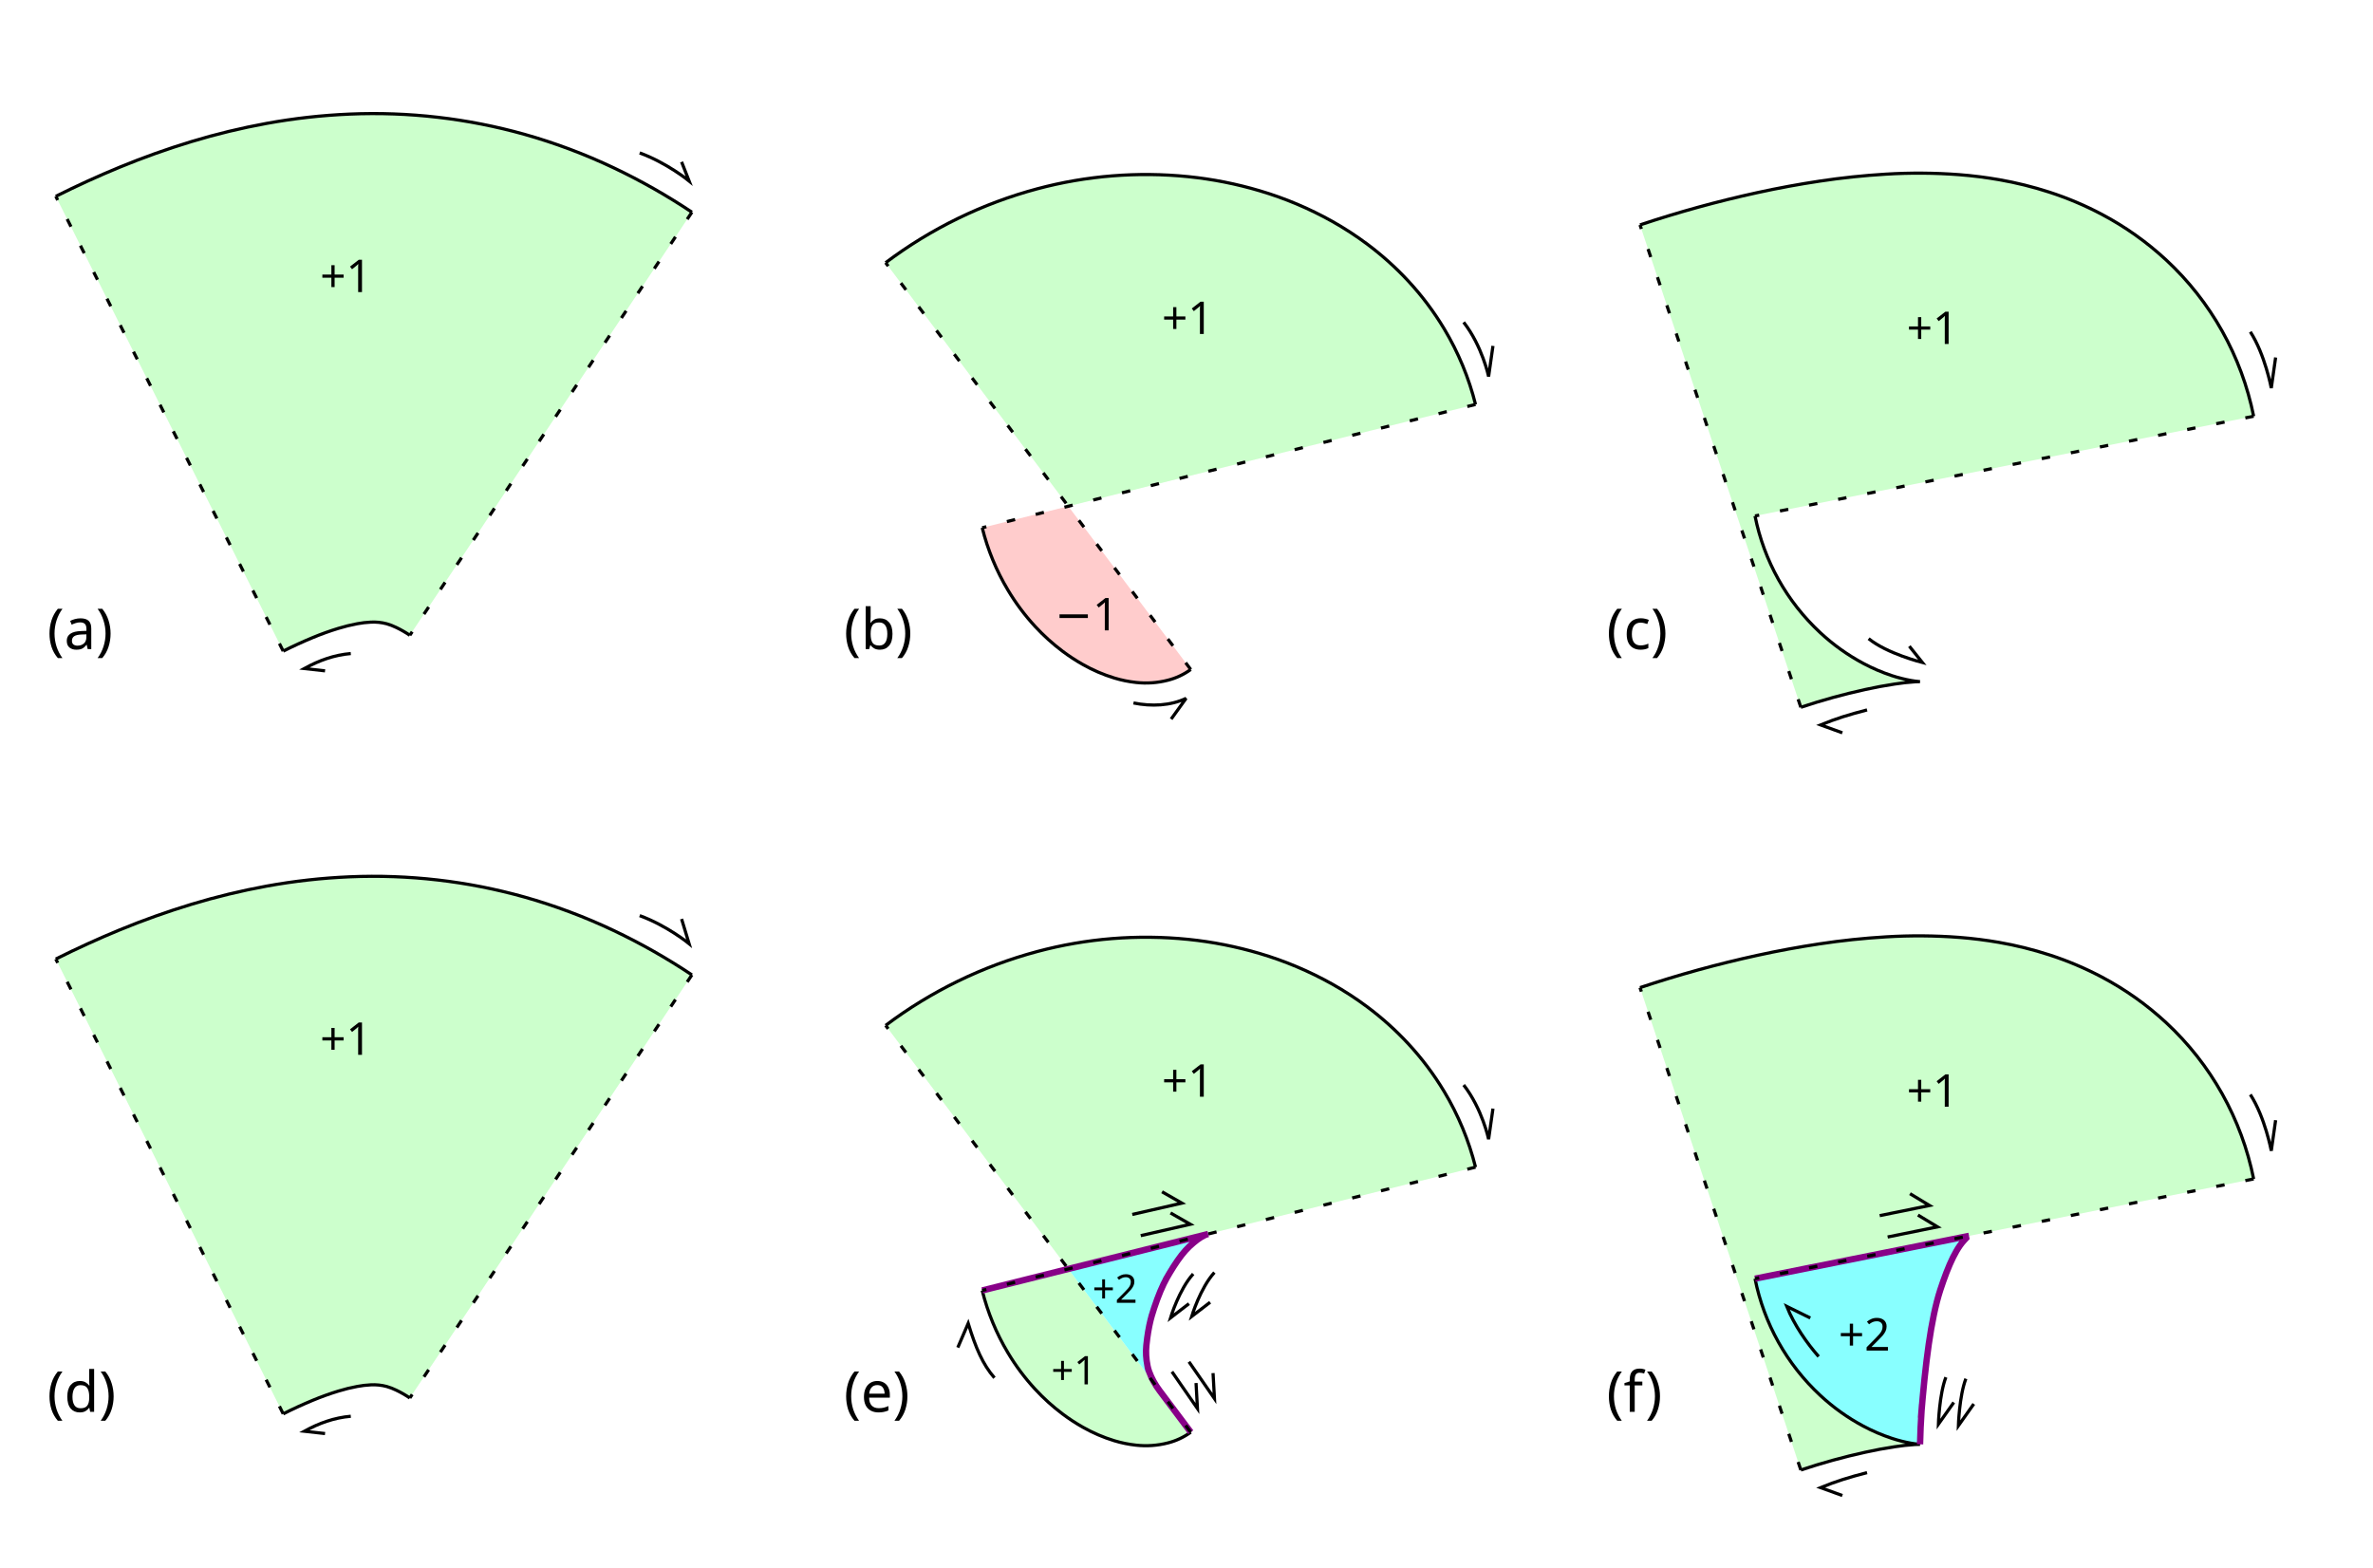
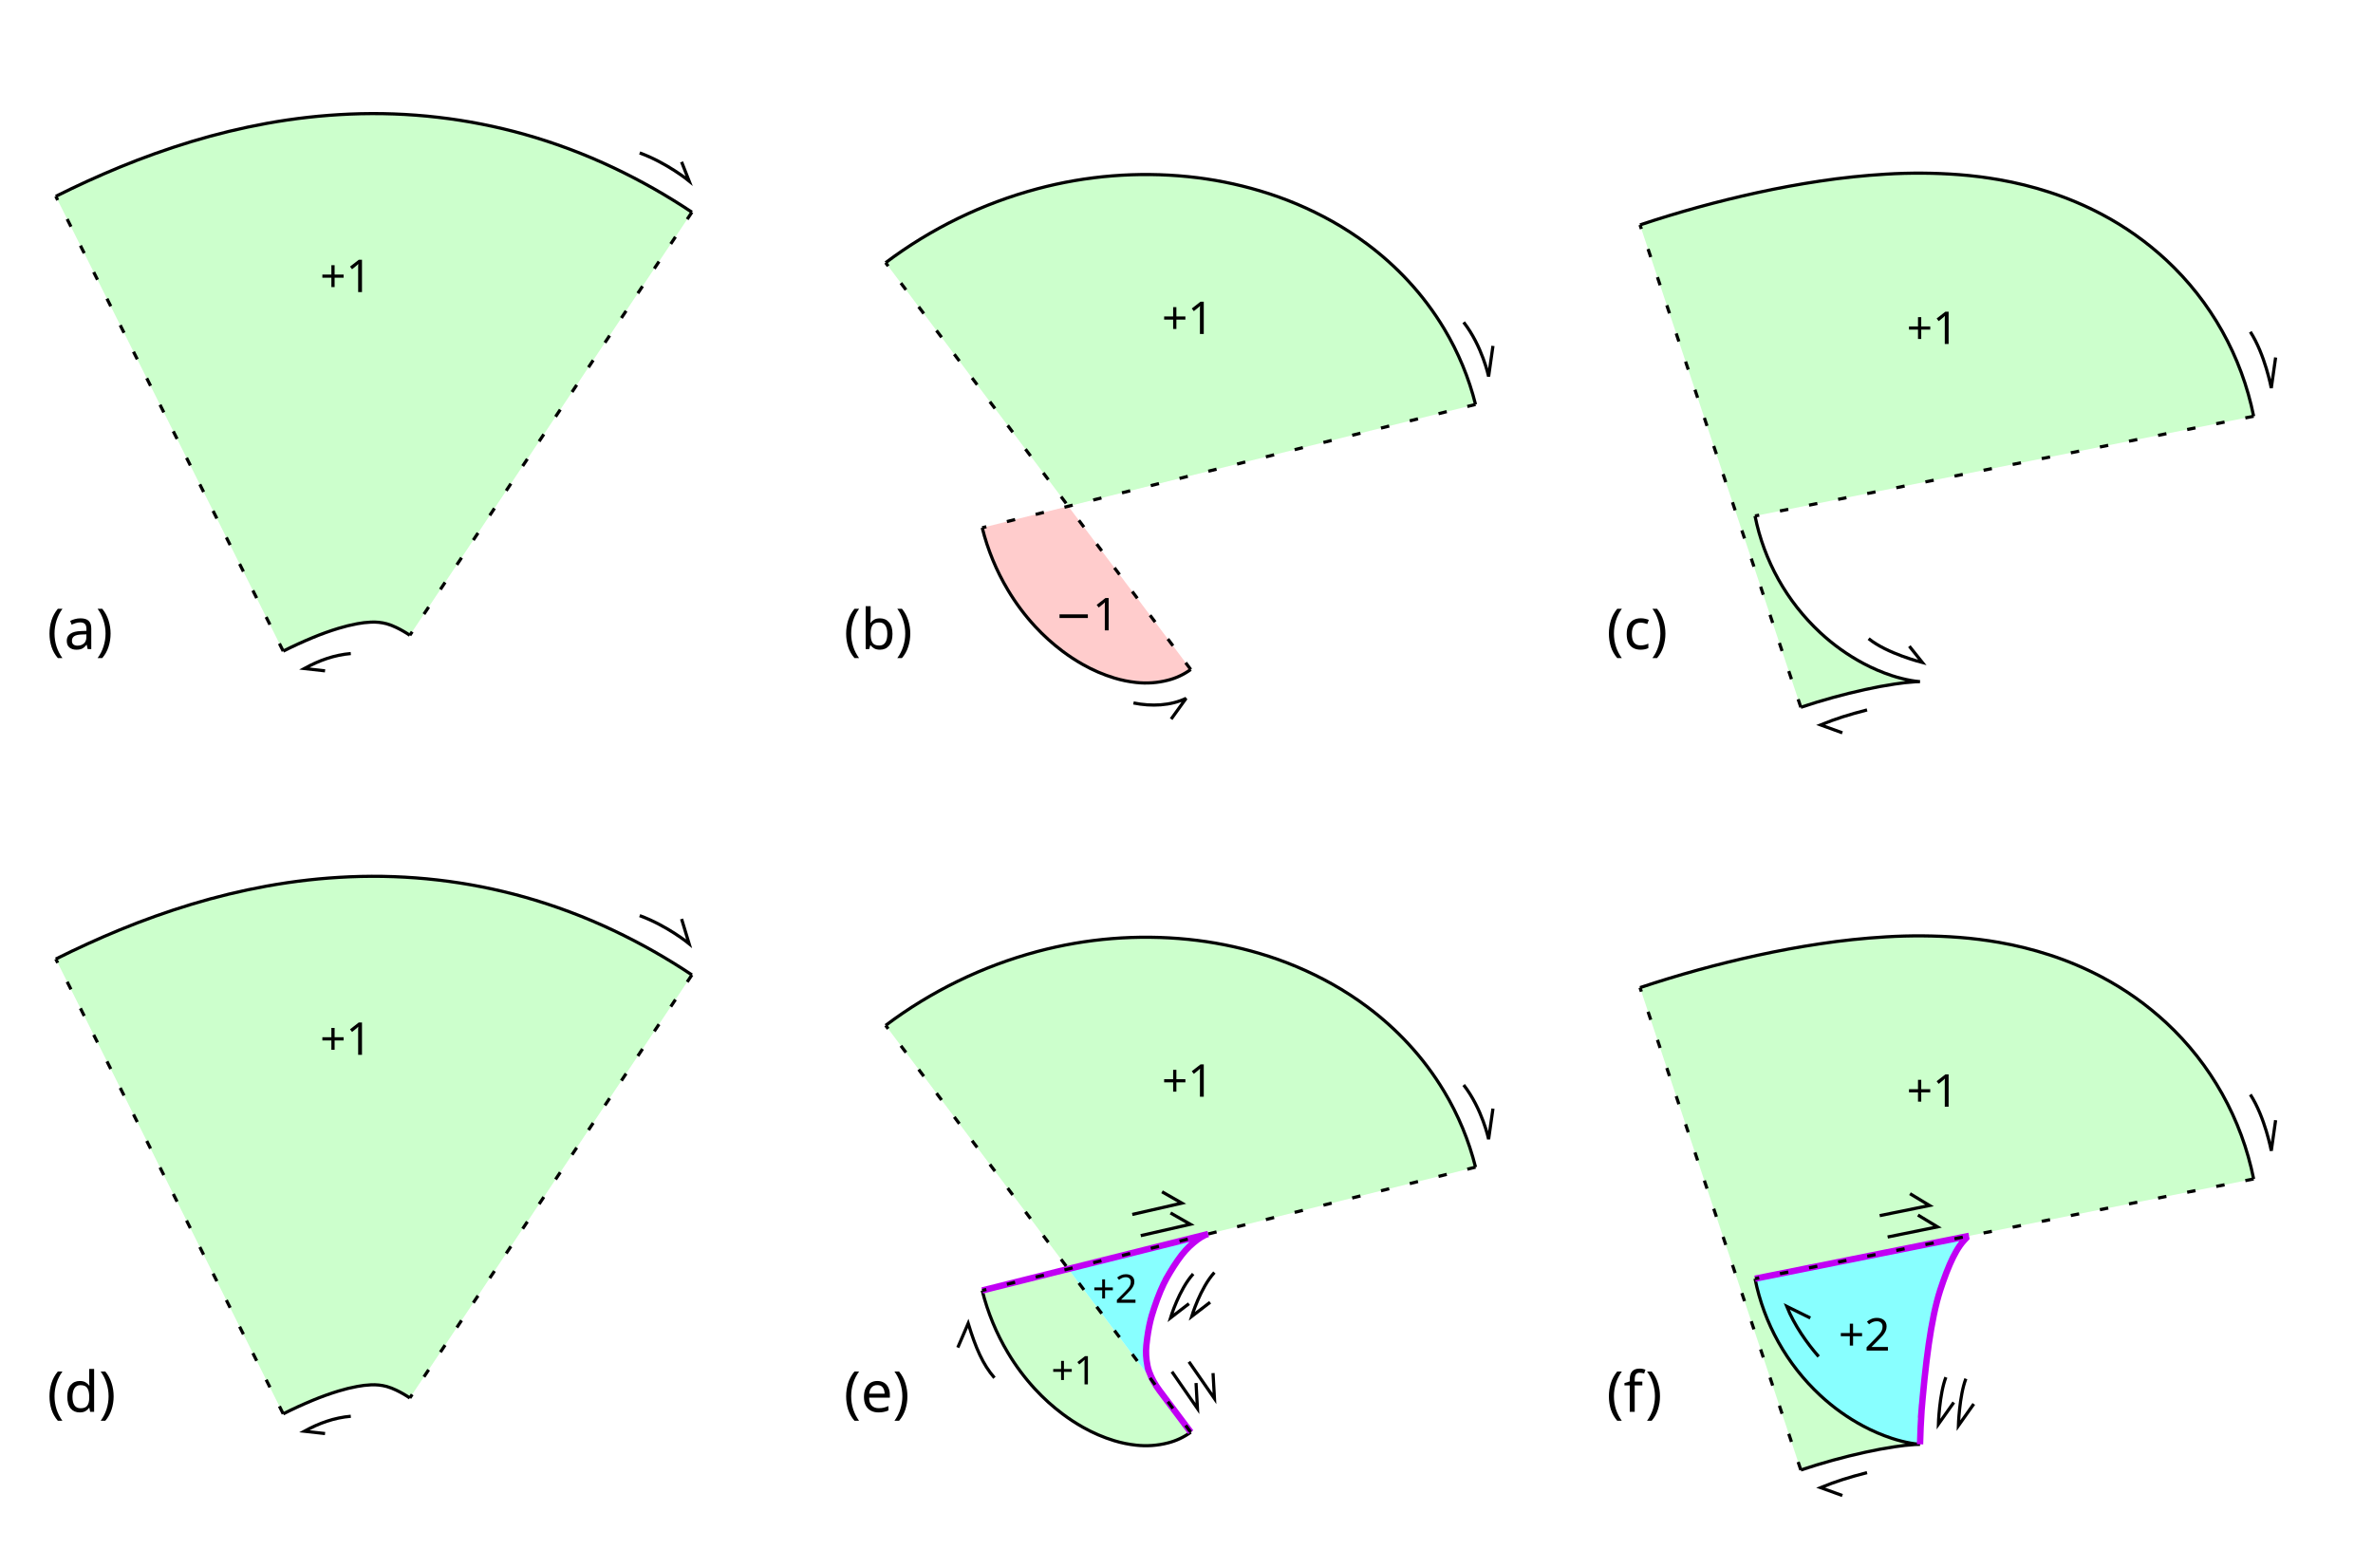
<svg xmlns="http://www.w3.org/2000/svg" width="560" height="370" viewBox="0 0 560 370" version="1.1" id="svg64">
  <defs id="defs68" />
  <style id="style2">
  path.dash {
    stroke-dasharray: 2 5;
  }
  </style>
  <g id="g28">
    <path d="m 13.167,46.334 a 224.109,224.109 0 0 1 15.102,-6.888 186.382,186.382 0 0 1 16.88,-6.023 160.281,160.281 0 0 1 17.786,-4.305 143.316,143.316 0 0 1 19.567,-2.191 132.01,132.01 0 0 1 41.243,4.767 134.36,134.36 0 0 1 21.08,7.912 145.417,145.417 0 0 1 18.457,10.471 l -66.564,99.846 a 25.417,25.417 0 0 0 -3.217,-1.846 14.36,14.36 0 0 0 -2.246,-0.865 12.011,12.011 0 0 0 -3.757,-0.389 23.316,23.316 0 0 0 -3.181,0.375 40.281,40.281 0 0 0 -4.466,1.098 66.382,66.382 0 0 0 -6.008,2.159 104.11,104.11 0 0 0 -7.01,3.211 z" fill="#ccffcc" id="path4" />
    <path d="m 13.167,46.334 a 224.109,224.109 0 0 1 15.102,-6.888 186.382,186.382 0 0 1 16.88,-6.023 160.281,160.281 0 0 1 17.786,-4.305 143.316,143.316 0 0 1 19.567,-2.191 132.01,132.01 0 0 1 41.243,4.767 134.36,134.36 0 0 1 21.08,7.912 145.417,145.417 0 0 1 18.457,10.471 m -66.564,99.846 a 25.417,25.417 0 0 0 -3.217,-1.846 14.36,14.36 0 0 0 -2.246,-0.865 12.011,12.011 0 0 0 -3.757,-0.389 23.316,23.316 0 0 0 -3.181,0.375 40.281,40.281 0 0 0 -4.466,1.098 66.382,66.382 0 0 0 -6.008,2.159 104.11,104.11 0 0 0 -7.01,3.211" fill="none" stroke="#000000" stroke-width="0.75" id="path6" />
    <path class="dash" d="M 66.833,153.666 13.167,46.334 m 150.115,3.743 -66.564,99.846" fill="none" stroke="#000000" stroke-width="0.75" id="path8" />
    <g transform="translate(30)" id="g18">
      <path d="m 179,62 a 104.343,104.343 0 0 1 35.784,-17.442 99.172,99.172 0 0 1 35.61,-2.868 92.078,92.078 0 0 1 16.946,3.353 83.377,83.377 0 0 1 17.013,7.178 76.325,76.325 0 0 1 8.343,5.427 71.787,71.787 0 0 1 9.634,8.666 68.193,68.193 0 0 1 8.487,11.299 65.773,65.773 0 0 1 7.392,17.835 l -96.104,24.026 z" fill="#ccffcc" id="path10" />
      <path d="M 222.105,119.474 251,158 a 15.659,15.659 0 0 1 -5.409,2.536 20.829,20.829 0 0 1 -7.485,0.524 27.922,27.922 0 0 1 -5.133,-1.044 36.624,36.624 0 0 1 -7.451,-3.206 43.675,43.675 0 0 1 -4.767,-3.117 48.213,48.213 0 0 1 -6.46,-5.831 51.807,51.807 0 0 1 -6.43,-8.597 54.227,54.227 0 0 1 -6.074,-14.713 z" fill="#ffcccc" id="path12" />
      <path d="m 179,62 a 104.343,104.343 0 0 1 35.784,-17.442 99.172,99.172 0 0 1 35.61,-2.868 92.078,92.078 0 0 1 16.946,3.353 83.377,83.377 0 0 1 17.013,7.178 76.325,76.325 0 0 1 8.343,5.427 71.787,71.787 0 0 1 9.634,8.666 68.193,68.193 0 0 1 8.487,11.299 65.773,65.773 0 0 1 7.392,17.835 M 251,158 a 15.659,15.659 0 0 1 -5.409,2.536 20.829,20.829 0 0 1 -7.485,0.524 27.922,27.922 0 0 1 -5.133,-1.044 36.624,36.624 0 0 1 -7.451,-3.206 43.675,43.675 0 0 1 -4.767,-3.117 48.213,48.213 0 0 1 -6.46,-5.831 51.807,51.807 0 0 1 -6.43,-8.597 54.227,54.227 0 0 1 -6.074,-14.713" fill="none" stroke="#000000" stroke-width="0.75" id="path14" />
      <path class="dash" d="M 318.209,95.448 201.791,124.552 M 251,158 179,62" fill="none" stroke="#000000" stroke-width="0.75" id="path16" />
    </g>
    <g transform="translate(60)" id="g26">
      <path d="m 327.026,53.079 a 267.609,267.609 0 0 1 27.635,-7.609 225.306,225.306 0 0 1 14.77,-2.725 173.944,173.944 0 0 1 15.613,-1.645 126.346,126.346 0 0 1 17.332,0.125 100.336,100.336 0 0 1 9.38,1.181 86.906,86.906 0 0 1 11.908,2.956 77.587,77.587 0 0 1 12.38,5.24 71.769,71.769 0 0 1 15.131,10.737 68.721,68.721 0 0 1 20.66,36.894 l -117.67,23.534 a 51.279,51.279 0 0 0 15.395,27.543 48.231,48.231 0 0 0 10.147,7.245 42.413,42.413 0 0 0 6.754,2.895 33.094,33.094 0 0 0 4.53,1.146 19.664,19.664 0 0 0 1.836,0.249 5.131,5.131 0 0 0 0.281,0.017 14,14 0 0 0 -1.152,0.038 53.944,53.944 0 0 0 -4.84,0.535 105.306,105.306 0 0 0 -6.902,1.283 147.609,147.609 0 0 0 -15.24,4.203" fill="#ccffcc" id="path20" />
      <path d="m 327.026,53.079 a 267.609,267.609 0 0 1 27.635,-7.609 225.306,225.306 0 0 1 14.77,-2.725 173.944,173.944 0 0 1 15.613,-1.645 126.346,126.346 0 0 1 17.332,0.125 100.336,100.336 0 0 1 9.38,1.181 86.906,86.906 0 0 1 11.908,2.956 77.587,77.587 0 0 1 12.38,5.24 71.769,71.769 0 0 1 15.131,10.737 68.721,68.721 0 0 1 20.66,36.894 m -117.67,23.534 a 51.279,51.279 0 0 0 15.395,27.543 48.231,48.231 0 0 0 10.147,7.245 42.413,42.413 0 0 0 6.754,2.895 33.094,33.094 0 0 0 4.53,1.146 19.664,19.664 0 0 0 1.836,0.249 5.131,5.131 0 0 0 0.281,0.017 14,14 0 0 0 -1.152,0.038 53.944,53.944 0 0 0 -4.84,0.535 105.306,105.306 0 0 0 -6.902,1.283 147.609,147.609 0 0 0 -15.24,4.203" stroke="#000000" stroke-width="0.75" fill="none" id="path22" />
      <path class="dash" d="m 471.835,98.233 -117.67,23.534 m 10.809,45.154 -37.948,-113.842" fill="none" stroke="#000000" stroke-width="0.75" id="path24" />
    </g>
  </g>
  <text xml:space="preserve" style="font-style:normal;font-weight:normal;font-size:10.667px;line-height:1.25;font-family:sans-serif;fill:#000000;fill-opacity:1;stroke:none" x="248.912" y="148.766" id="text6829-1-7">
    <tspan id="tspan6827-9-5" x="248.912" y="148.766" style="font-size:10.667px">−1</tspan>
  </text>
  <g transform="translate(0,180)" id="g62">
    <path d="m 13.167,46.334 a 224.109,224.109 0 0 1 15.102,-6.888 186.382,186.382 0 0 1 16.88,-6.023 160.281,160.281 0 0 1 17.786,-4.305 143.316,143.316 0 0 1 19.567,-2.191 132.01,132.01 0 0 1 41.243,4.767 134.36,134.36 0 0 1 21.08,7.912 145.417,145.417 0 0 1 18.457,10.471 l -66.564,99.846 a 25.417,25.417 0 0 0 -3.217,-1.846 14.36,14.36 0 0 0 -2.246,-0.865 12.011,12.011 0 0 0 -3.757,-0.389 23.316,23.316 0 0 0 -3.181,0.375 40.281,40.281 0 0 0 -4.466,1.098 66.382,66.382 0 0 0 -6.008,2.159 104.11,104.11 0 0 0 -7.01,3.211 z" fill="#ccffcc" id="path30" />
    <path d="m 13.167,46.334 a 224.109,224.109 0 0 1 15.102,-6.888 186.382,186.382 0 0 1 16.88,-6.023 160.281,160.281 0 0 1 17.786,-4.305 143.316,143.316 0 0 1 19.567,-2.191 132.01,132.01 0 0 1 41.243,4.767 134.36,134.36 0 0 1 21.08,7.912 145.417,145.417 0 0 1 18.457,10.471 m -66.564,99.846 a 25.417,25.417 0 0 0 -3.217,-1.846 14.36,14.36 0 0 0 -2.246,-0.865 12.011,12.011 0 0 0 -3.757,-0.389 23.316,23.316 0 0 0 -3.181,0.375 40.281,40.281 0 0 0 -4.466,1.098 66.382,66.382 0 0 0 -6.008,2.159 104.11,104.11 0 0 0 -7.01,3.211" fill="none" stroke="#000000" stroke-width="0.75" id="path32" />
    <path class="dash" d="M 66.833,153.666 13.167,46.334 m 150.115,3.743 -66.564,99.846" fill="none" stroke="#000000" stroke-width="0.75" id="path34" />
    <g transform="translate(30)" id="g48">
      <path d="m 179,62 a 104.343,104.343 0 0 1 35.784,-17.442 99.172,99.172 0 0 1 35.61,-2.868 92.078,92.078 0 0 1 16.946,3.353 83.377,83.377 0 0 1 17.013,7.178 76.325,76.325 0 0 1 8.343,5.427 71.787,71.787 0 0 1 9.634,8.666 68.193,68.193 0 0 1 8.487,11.299 65.773,65.773 0 0 1 7.392,17.835 l -96.104,24.026 z" fill="#ccffcc" id="path36" />
      <path d="M 222.105,119.474 251,158 a 15.659,15.659 0 0 1 -5.409,2.536 20.829,20.829 0 0 1 -7.485,0.524 27.922,27.922 0 0 1 -5.133,-1.044 36.624,36.624 0 0 1 -7.451,-3.206 43.675,43.675 0 0 1 -4.767,-3.117 48.213,48.213 0 0 1 -6.46,-5.831 51.807,51.807 0 0 1 -6.43,-8.597 54.227,54.227 0 0 1 -6.074,-14.713 z" fill="#ccffcc" id="path38" />
      <path d="M 222.105,119.474 255.119,111.22 a 4.869,4.869 0 0 0 -0.816,0.291 7.754,7.754 0 0 0 -0.848,0.453 12.069,12.069 0 0 0 -0.879,0.596 18.399,18.399 0 0 0 -0.913,0.725 27.525,27.525 0 0 0 -0.954,0.846 l 0.012,-0.011 a 14.758,14.758 0 0 0 -0.944,0.964 21.16,21.16 0 0 0 -0.936,1.121 29.92,29.92 0 0 0 -0.935,1.271 41.767,41.767 0 0 0 -0.944,1.414 57.614,57.614 0 0 0 -0.957,1.554 78.595,78.595 0 0 0 -0.979,1.693 l 0.419,-0.746 a 28.385,28.385 0 0 0 -0.831,1.599 36.933,36.933 0 0 0 -0.782,1.744 47.697,47.697 0 0 0 -0.741,1.883 61.164,61.164 0 0 0 -0.706,2.019 77.911,77.911 0 0 0 -0.676,2.152 l 0.187,-0.625 a 29.865,29.865 0 0 0 -0.362,1.323 34.294,34.294 0 0 0 -0.313,1.379 39.297,39.297 0 0 0 -0.267,1.432 44.939,44.939 0 0 0 -0.223,1.485 51.29,51.29 0 0 0 -0.181,1.536 l -0.027,0.261 a 13.872,13.872 0 0 0 -0.069,1.152 15.226,15.226 0 0 0 0.023,1.177 16.697,16.697 0 0 0 0.113,1.197 18.292,18.292 0 0 0 0.201,1.21 20.022,20.022 0 0 0 0.284,1.219 l -0.273,-1.026 a 14.189,14.189 0 0 0 0.372,1.185 15.5,15.5 0 0 0 0.48,1.172 16.917,16.917 0 0 0 0.582,1.153 18.449,18.449 0 0 0 0.679,1.128 20.103,20.103 0 0 0 0.769,1.1 z" fill="#88ffff" id="path40" />
      <path d="m 179,62 a 104.343,104.343 0 0 1 35.784,-17.442 99.172,99.172 0 0 1 35.61,-2.868 92.078,92.078 0 0 1 16.946,3.353 83.377,83.377 0 0 1 17.013,7.178 76.325,76.325 0 0 1 8.343,5.427 71.787,71.787 0 0 1 9.634,8.666 68.193,68.193 0 0 1 8.487,11.299 65.773,65.773 0 0 1 7.392,17.835 M 251,158 a 15.659,15.659 0 0 1 -5.409,2.536 20.829,20.829 0 0 1 -7.485,0.524 27.922,27.922 0 0 1 -5.133,-1.044 36.624,36.624 0 0 1 -7.451,-3.206 43.675,43.675 0 0 1 -4.767,-3.117 48.213,48.213 0 0 1 -6.46,-5.831 51.807,51.807 0 0 1 -6.43,-8.597 54.227,54.227 0 0 1 -6.074,-14.713" fill="none" stroke="#000000" stroke-width="0.75" id="path42" />
-       <path d="m 201.791,124.552 53.328,-13.332 a 4.869,4.869 0 0 0 -0.816,0.291 7.754,7.754 0 0 0 -0.848,0.453 12.069,12.069 0 0 0 -0.879,0.596 18.399,18.399 0 0 0 -0.913,0.725 27.525,27.525 0 0 0 -0.954,0.846 l 0.012,-0.011 a 14.758,14.758 0 0 0 -0.944,0.964 21.16,21.16 0 0 0 -0.936,1.121 29.92,29.92 0 0 0 -0.935,1.271 41.767,41.767 0 0 0 -0.944,1.414 57.614,57.614 0 0 0 -0.957,1.554 78.595,78.595 0 0 0 -0.979,1.693 l 0.419,-0.746 a 28.385,28.385 0 0 0 -0.831,1.599 36.933,36.933 0 0 0 -0.782,1.744 47.697,47.697 0 0 0 -0.741,1.883 61.164,61.164 0 0 0 -0.706,2.019 77.911,77.911 0 0 0 -0.676,2.152 l 0.187,-0.625 a 29.865,29.865 0 0 0 -0.362,1.323 34.294,34.294 0 0 0 -0.313,1.379 39.297,39.297 0 0 0 -0.267,1.432 44.939,44.939 0 0 0 -0.223,1.485 51.29,51.29 0 0 0 -0.181,1.536 l -0.027,0.261 a 13.872,13.872 0 0 0 -0.069,1.152 15.226,15.226 0 0 0 0.023,1.177 16.697,16.697 0 0 0 0.113,1.197 18.292,18.292 0 0 0 0.201,1.21 20.022,20.022 0 0 0 0.284,1.219 l -0.273,-1.026 a 14.189,14.189 0 0 0 0.372,1.185 15.5,15.5 0 0 0 0.48,1.172 16.917,16.917 0 0 0 0.582,1.153 18.449,18.449 0 0 0 0.679,1.128 20.103,20.103 0 0 0 0.769,1.1 L 251,158" fill="none" stroke="#880088" stroke-width="1.5" id="path44" />
+       <path d="m 201.791,124.552 53.328,-13.332 a 4.869,4.869 0 0 0 -0.816,0.291 7.754,7.754 0 0 0 -0.848,0.453 12.069,12.069 0 0 0 -0.879,0.596 18.399,18.399 0 0 0 -0.913,0.725 27.525,27.525 0 0 0 -0.954,0.846 l 0.012,-0.011 a 14.758,14.758 0 0 0 -0.944,0.964 21.16,21.16 0 0 0 -0.936,1.121 29.92,29.92 0 0 0 -0.935,1.271 41.767,41.767 0 0 0 -0.944,1.414 57.614,57.614 0 0 0 -0.957,1.554 78.595,78.595 0 0 0 -0.979,1.693 l 0.419,-0.746 a 28.385,28.385 0 0 0 -0.831,1.599 36.933,36.933 0 0 0 -0.782,1.744 47.697,47.697 0 0 0 -0.741,1.883 61.164,61.164 0 0 0 -0.706,2.019 77.911,77.911 0 0 0 -0.676,2.152 l 0.187,-0.625 a 29.865,29.865 0 0 0 -0.362,1.323 34.294,34.294 0 0 0 -0.313,1.379 39.297,39.297 0 0 0 -0.267,1.432 44.939,44.939 0 0 0 -0.223,1.485 51.29,51.29 0 0 0 -0.181,1.536 l -0.027,0.261 a 13.872,13.872 0 0 0 -0.069,1.152 15.226,15.226 0 0 0 0.023,1.177 16.697,16.697 0 0 0 0.113,1.197 18.292,18.292 0 0 0 0.201,1.21 20.022,20.022 0 0 0 0.284,1.219 l -0.273,-1.026 a 14.189,14.189 0 0 0 0.372,1.185 15.5,15.5 0 0 0 0.48,1.172 16.917,16.917 0 0 0 0.582,1.153 18.449,18.449 0 0 0 0.679,1.128 20.103,20.103 0 0 0 0.769,1.1 L 251,158" fill="none" stroke="#880088" stroke-width="1.5" id="path44" style="stroke:#c100f4;stroke-opacity:1" />
      <path class="dash" d="M 318.209,95.448 201.791,124.552 M 251,158 179,62" fill="none" stroke="#000000" stroke-width="0.75" id="path46" />
    </g>
    <g transform="translate(60)" id="g60">
      <path d="m 327.026,53.079 a 267.609,267.609 0 0 1 27.635,-7.609 225.306,225.306 0 0 1 14.77,-2.725 173.944,173.944 0 0 1 15.613,-1.645 126.346,126.346 0 0 1 17.332,0.125 100.336,100.336 0 0 1 9.38,1.181 86.906,86.906 0 0 1 11.908,2.956 77.587,77.587 0 0 1 12.38,5.24 71.769,71.769 0 0 1 15.131,10.737 68.721,68.721 0 0 1 20.66,36.894 l -117.67,23.534 a 51.279,51.279 0 0 0 15.395,27.543 48.231,48.231 0 0 0 10.147,7.245 42.413,42.413 0 0 0 6.754,2.895 33.094,33.094 0 0 0 4.53,1.146 19.664,19.664 0 0 0 1.836,0.249 5.131,5.131 0 0 0 0.281,0.017 14,14 0 0 0 -1.152,0.038 53.944,53.944 0 0 0 -4.84,0.535 105.306,105.306 0 0 0 -6.902,1.283 147.609,147.609 0 0 0 -15.24,4.203" fill="#ccffcc" id="path50" />
      <path d="m 354.165,121.767 50.498,-10.1 a 0.682,0.682 0 0 0 -0.141,0.045 0.718,0.718 0 0 0 -0.129,0.074 0.755,0.755 0 0 0 -0.113,0.1 l -0.782,0.842 a 11.634,11.634 0 0 0 -0.919,1.135 17.297,17.297 0 0 0 -0.864,1.341 25.288,25.288 0 0 0 -0.821,1.529 36.408,36.408 0 0 0 -0.79,1.709 51.678,51.678 0 0 0 -0.77,1.884 72.397,72.397 0 0 0 -0.758,2.058 100.196,100.196 0 0 0 -0.756,2.233 l 0.092,-0.281 a 47.849,47.849 0 0 0 -0.819,2.817 68.056,68.056 0 0 0 -0.72,3.09 95.52,95.52 0 0 0 -0.639,3.361 132.428,132.428 0 0 0 -0.574,3.634 181.506,181.506 0 0 0 -0.518,3.912 246.133,246.133 0 0 0 -0.474,4.195 330.458,330.458 0 0 0 -0.437,4.487 439.549,439.549 0 0 0 -0.407,4.785 l 0.255,-3.195 a 139.318,139.318 0 0 0 -0.106,1.428 180.398,180.398 0 0 0 -0.365,8.012 5.131,5.131 0 0 1 -0.281,-0.017 19.664,19.664 0 0 1 -1.836,-0.249 33.094,33.094 0 0 1 -4.53,-1.146 42.413,42.413 0 0 1 -6.754,-2.895 48.231,48.231 0 0 1 -10.147,-7.245 51.279,51.279 0 0 1 -15.395,-27.543" fill="#88ffff" id="path52" />
      <path d="m 327.026,53.079 a 267.609,267.609 0 0 1 27.635,-7.609 225.306,225.306 0 0 1 14.77,-2.725 173.944,173.944 0 0 1 15.613,-1.645 126.346,126.346 0 0 1 17.332,0.125 100.336,100.336 0 0 1 9.38,1.181 86.906,86.906 0 0 1 11.908,2.956 77.587,77.587 0 0 1 12.38,5.24 71.769,71.769 0 0 1 15.131,10.737 68.721,68.721 0 0 1 20.66,36.894 m -117.67,23.534 a 51.279,51.279 0 0 0 15.395,27.543 48.231,48.231 0 0 0 10.147,7.245 42.413,42.413 0 0 0 6.754,2.895 33.094,33.094 0 0 0 4.53,1.146 19.664,19.664 0 0 0 1.836,0.249 5.131,5.131 0 0 0 0.281,0.017 14,14 0 0 0 -1.152,0.038 53.944,53.944 0 0 0 -4.84,0.535 105.306,105.306 0 0 0 -6.902,1.283 147.609,147.609 0 0 0 -15.24,4.203" stroke="#000000" fill="none" stroke-width="0.75" id="path54" />
-       <path d="m 354.165,121.767 50.498,-10.1 a 0.682,0.682 0 0 0 -0.141,0.045 0.718,0.718 0 0 0 -0.129,0.074 0.755,0.755 0 0 0 -0.113,0.1 l -0.782,0.842 a 11.634,11.634 0 0 0 -0.919,1.135 17.297,17.297 0 0 0 -0.864,1.341 25.288,25.288 0 0 0 -0.821,1.529 36.408,36.408 0 0 0 -0.79,1.709 51.678,51.678 0 0 0 -0.77,1.884 72.397,72.397 0 0 0 -0.758,2.058 100.196,100.196 0 0 0 -0.756,2.233 l 0.092,-0.281 a 47.849,47.849 0 0 0 -0.819,2.817 68.056,68.056 0 0 0 -0.72,3.09 95.52,95.52 0 0 0 -0.639,3.361 132.428,132.428 0 0 0 -0.574,3.634 181.506,181.506 0 0 0 -0.518,3.912 246.133,246.133 0 0 0 -0.474,4.195 330.458,330.458 0 0 0 -0.437,4.487 439.549,439.549 0 0 0 -0.407,4.785 l 0.255,-3.195 a 139.318,139.318 0 0 0 -0.106,1.428 180.398,180.398 0 0 0 -0.365,8.012" fill="none" stroke="#880088" stroke-width="1.5" id="path56" />
+       <path d="m 354.165,121.767 50.498,-10.1 a 0.682,0.682 0 0 0 -0.141,0.045 0.718,0.718 0 0 0 -0.129,0.074 0.755,0.755 0 0 0 -0.113,0.1 l -0.782,0.842 a 11.634,11.634 0 0 0 -0.919,1.135 17.297,17.297 0 0 0 -0.864,1.341 25.288,25.288 0 0 0 -0.821,1.529 36.408,36.408 0 0 0 -0.79,1.709 51.678,51.678 0 0 0 -0.77,1.884 72.397,72.397 0 0 0 -0.758,2.058 100.196,100.196 0 0 0 -0.756,2.233 l 0.092,-0.281 a 47.849,47.849 0 0 0 -0.819,2.817 68.056,68.056 0 0 0 -0.72,3.09 95.52,95.52 0 0 0 -0.639,3.361 132.428,132.428 0 0 0 -0.574,3.634 181.506,181.506 0 0 0 -0.518,3.912 246.133,246.133 0 0 0 -0.474,4.195 330.458,330.458 0 0 0 -0.437,4.487 439.549,439.549 0 0 0 -0.407,4.785 l 0.255,-3.195 a 139.318,139.318 0 0 0 -0.106,1.428 180.398,180.398 0 0 0 -0.365,8.012" fill="none" stroke="#880088" stroke-width="1.5" id="path56" style="stroke:#c100f4;stroke-opacity:1" />
      <path class="dash" d="m 471.835,98.233 -117.67,23.534 m 10.809,45.154 -37.948,-113.842" fill="none" stroke="#000000" stroke-width="0.75" id="path58" />
    </g>
  </g>
  <path style="fill:none;stroke:#000000;stroke-width:0.75;stroke-linecap:butt;stroke-linejoin:miter;stroke-miterlimit:4;stroke-dasharray:none;stroke-opacity:1" d="m 150.958,36.089 c 6.456,2.351 11.659,6.619 11.659,6.619 L 160.847,38.207" id="path986" />
  <path style="font-variation-settings:normal;opacity:1;vector-effect:none;fill:none;fill-opacity:1;stroke:#000000;stroke-width:0.75;stroke-linecap:butt;stroke-linejoin:miter;stroke-miterlimit:4;stroke-dasharray:none;stroke-dashoffset:0;stroke-opacity:1;-inkscape-stroke:none;stop-color:#000000;stop-opacity:1" d="m 345.406,256.051 c 4.395,5.648 5.888,12.803 5.888,12.803 l 1.027,-7.22" id="path986-71" />
  <path style="font-variation-settings:normal;vector-effect:none;fill:none;fill-opacity:1;stroke:#000000;stroke-width:0.75;stroke-linecap:butt;stroke-linejoin:miter;stroke-miterlimit:4;stroke-dasharray:none;stroke-dashoffset:0;stroke-opacity:1;-inkscape-stroke:none;stop-color:#000000" d="m 345.406,76.051 c 4.395,5.648 5.888,12.803 5.888,12.803 l 1.027,-7.22" id="path986-71-3" />
  <text xml:space="preserve" style="font-style:normal;font-weight:normal;font-size:10.667px;line-height:1.25;font-family:sans-serif;fill:#000000;fill-opacity:1;stroke:none" x="433.877" y="318.739" id="text6829-1-6-2-3">
    <tspan id="tspan6827-9-50-6-8" x="433.877" y="318.739" style="font-size:10.667px">+2</tspan>
  </text>
  <text xml:space="preserve" style="font-style:normal;font-weight:normal;font-size:9.333px;line-height:1.25;font-family:sans-serif;fill:#000000;fill-opacity:1;stroke:none" x="257.777" y="307.464" id="text6829-1-6-2-3-7">
    <tspan id="tspan6827-9-50-6-8-7" x="257.777" y="307.464" style="font-size:9.333px">+2</tspan>
  </text>
  <path style="font-variation-settings:normal;vector-effect:none;fill:none;fill-opacity:1;stroke:#000000;stroke-width:0.75;stroke-linecap:butt;stroke-linejoin:miter;stroke-miterlimit:4;stroke-dasharray:none;stroke-dashoffset:0;stroke-opacity:1;-inkscape-stroke:none;stop-color:#000000" d="m 531.051,78.311 c 3.458,5.336 4.944,13.275 4.944,13.275 l 1.027,-7.22" id="path986-71-7" />
  <path style="font-variation-settings:normal;vector-effect:none;fill:none;fill-opacity:1;stroke:#000000;stroke-width:0.75;stroke-linecap:butt;stroke-linejoin:miter;stroke-miterlimit:4;stroke-dasharray:none;stroke-dashoffset:0;stroke-opacity:1;-inkscape-stroke:none;stop-color:#000000" d="m 531.051,258.311 c 3.458,5.336 4.944,13.275 4.944,13.275 l 1.027,-7.22" id="path986-71-7-7" />
  <path style="fill:none;stroke:#000000;stroke-width:0.75;stroke-linecap:butt;stroke-linejoin:miter;stroke-miterlimit:4;stroke-dasharray:none;stroke-opacity:1" d="m 150.958,216.089 c 6.456,2.351 11.659,6.619 11.659,6.619 l -1.77,-5.828" id="path986-7" />
  <path style="fill:none;stroke:#000000;stroke-width:0.75;stroke-linecap:butt;stroke-linejoin:miter;stroke-miterlimit:4;stroke-dasharray:none;stroke-opacity:1" d="m 82.781,154.237 c -3.891,0.329 -7.508,1.628 -10.967,3.536 l 4.896,0.544 v 0" id="path1749" />
  <path style="fill:none;stroke:#000000;stroke-width:0.75;stroke-linecap:butt;stroke-linejoin:miter;stroke-miterlimit:4;stroke-dasharray:none;stroke-opacity:1" d="m 440.604,347.543 c -4.276,1.1 -7.27,2.024 -10.967,3.536 l 5.135,1.866" id="path1749-3-2" />
  <path style="fill:none;stroke:#000000;stroke-width:0.75;stroke-linecap:butt;stroke-linejoin:miter;stroke-miterlimit:4;stroke-dasharray:none;stroke-opacity:1" d="m 440.604,167.543 c -4.276,1.1 -7.27,2.024 -10.967,3.536 l 5.135,1.866" id="path1749-3-2-2" />
  <path style="fill:none;stroke:#000000;stroke-width:0.75;stroke-linecap:butt;stroke-linejoin:miter;stroke-miterlimit:4;stroke-dasharray:none;stroke-opacity:1" d="m 234.677,325.161 c -2.74,-3.124 -4.419,-7.058 -6.196,-12.841 l -2.451,5.7" id="path1749-3-2-9" />
  <path style="fill:none;stroke:#000000;stroke-width:0.75;stroke-linecap:butt;stroke-linejoin:miter;stroke-miterlimit:4;stroke-dasharray:none;stroke-opacity:1" d="m 429.18,320.143 c -2.74,-3.124 -5.757,-7.392 -7.534,-11.838 l 5.563,2.74" id="path1749-3-2-9-1" />
  <path style="fill:none;stroke:#000000;stroke-width:0.75;stroke-linecap:butt;stroke-linejoin:miter;stroke-miterlimit:4;stroke-dasharray:none;stroke-opacity:1" d="m 267.483,165.897 c 4.27,0.873 8.768,0.653 12.427,-1.088 l -3.536,4.896" id="path1749-9" />
  <path style="fill:none;stroke:#000000;stroke-width:0.75;stroke-linecap:butt;stroke-linejoin:miter;stroke-miterlimit:4;stroke-dasharray:none;stroke-opacity:1" d="m 82.781,334.238 c -3.891,0.329 -7.508,1.628 -10.967,3.536 l 4.896,0.544 v 0" id="path1749-8" />
  <path style="fill:none;stroke:#000000;stroke-width:0.75;stroke-linecap:butt;stroke-linejoin:miter;stroke-miterlimit:4;stroke-dasharray:none;stroke-opacity:1" d="m 440.976,150.718 c 4.307,3.536 12.679,5.633 12.679,5.633 l -3.073,-3.847" id="path3072" />
  <path style="fill:none;stroke:#000000;stroke-width:0.75;stroke-linecap:butt;stroke-linejoin:miter;stroke-miterlimit:4;stroke-dasharray:none;stroke-opacity:1" d="m 269.202,291.608 11.705,-2.675 -4.682,-2.675" id="path4680" />
  <path style="fill:none;stroke:#000000;stroke-width:0.75;stroke-linecap:butt;stroke-linejoin:miter;stroke-miterlimit:4;stroke-dasharray:none;stroke-opacity:1" d="m 267.202,286.611 11.705,-2.675 -4.682,-2.675" id="path4680-0" />
  <path style="fill:none;stroke:#000000;stroke-width:0.75;stroke-linecap:butt;stroke-linejoin:miter;stroke-miterlimit:4;stroke-dasharray:none;stroke-opacity:1" d="m 445.462,291.931 11.766,-2.39 -4.616,-2.788" id="path4680-5" />
  <path style="fill:none;stroke:#000000;stroke-width:0.75;stroke-linecap:butt;stroke-linejoin:miter;stroke-miterlimit:4;stroke-dasharray:none;stroke-opacity:1" d="m 443.584,286.888 11.766,-2.39 -4.616,-2.788" id="path4680-0-1" />
  <path style="fill:none;stroke:#000000;stroke-width:0.75;stroke-linecap:butt;stroke-linejoin:miter;stroke-miterlimit:4;stroke-dasharray:none;stroke-opacity:1" d="m 281.582,300.644 c -3.344,3.679 -5.351,10.367 -5.351,10.367 l 4.347,-3.344" id="path5170" />
  <path style="fill:none;stroke:#000000;stroke-width:0.75;stroke-linecap:butt;stroke-linejoin:miter;stroke-miterlimit:4;stroke-dasharray:none;stroke-opacity:1" d="m 276.566,323.719 6.02,8.695 -0.334,-6.02" id="path5444" />
  <path style="fill:none;stroke:#000000;stroke-width:0.75;stroke-linecap:butt;stroke-linejoin:miter;stroke-miterlimit:4;stroke-dasharray:none;stroke-opacity:1" d="m 280.579,321.378 6.02,8.695 -0.334,-6.02" id="path5444-6" />
  <path style="fill:none;stroke:#000000;stroke-width:0.75;stroke-linecap:butt;stroke-linejoin:miter;stroke-miterlimit:4;stroke-dasharray:none;stroke-opacity:1" d="m 286.579,300.31 c -3.344,3.679 -5.351,10.367 -5.351,10.367 l 4.347,-3.344" id="path5170-3" />
  <path style="fill:none;stroke:#000000;stroke-width:0.75;stroke-linecap:butt;stroke-linejoin:miter;stroke-miterlimit:4;stroke-dasharray:none;stroke-opacity:1" d="m 459.204,325.027 c -1.552,4.037 -1.766,11.084 -1.766,11.084 l 3.631,-5.136" id="path5170-1" />
  <path style="fill:none;stroke:#000000;stroke-width:0.75;stroke-linecap:butt;stroke-linejoin:miter;stroke-miterlimit:4;stroke-dasharray:none;stroke-opacity:1" d="m 463.921,325.385 c -1.552,4.037 -1.766,11.084 -1.766,11.084 l 3.631,-5.136" id="path5170-1-0" />
  <text xml:space="preserve" style="font-style:normal;font-weight:normal;font-size:10.667px;line-height:1.25;font-family:sans-serif;fill:#000000;fill-opacity:1;stroke:none" x="75.544" y="68.933" id="text6829">
    <tspan id="tspan6827" x="75.544" y="68.933" style="font-size:10.667px">+1</tspan>
  </text>
  <text xml:space="preserve" style="font-style:normal;font-weight:normal;font-size:10.667px;line-height:1.25;font-family:sans-serif;fill:#000000;fill-opacity:1;stroke:none" x="75.544" y="248.933" id="text6829-9">
    <tspan id="tspan6827-0" x="75.544" y="248.933" style="font-size:10.667px">+1</tspan>
  </text>
  <text xml:space="preserve" style="font-style:normal;font-weight:normal;font-size:10.667px;line-height:1.25;font-family:sans-serif;fill:#000000;fill-opacity:1;stroke:none" x="274.19" y="78.824" id="text6829-1">
    <tspan id="tspan6827-9" x="274.19" y="78.824" style="font-size:10.667px">+1</tspan>
  </text>
  <text xml:space="preserve" style="font-style:normal;font-weight:normal;font-size:10.667px;line-height:1.25;font-family:sans-serif;fill:#000000;fill-opacity:1;stroke:none" x="449.967" y="81.185" id="text6829-1-6">
    <tspan id="tspan6827-9-50" x="449.967" y="81.185" style="font-size:10.667px">+1</tspan>
  </text>
  <text xml:space="preserve" style="font-style:normal;font-weight:normal;font-size:10.667px;line-height:1.25;font-family:sans-serif;fill:#000000;fill-opacity:1;stroke:none" x="449.967" y="261.185" id="text6829-1-6-2">
    <tspan id="tspan6827-9-50-6" x="449.967" y="261.185" style="font-size:10.667px">+1</tspan>
  </text>
  <text xml:space="preserve" style="font-style:normal;font-weight:normal;font-size:10.667px;line-height:1.25;font-family:sans-serif;fill:#000000;fill-opacity:1;stroke:none" x="274.19" y="258.824" id="text6829-1-5">
    <tspan id="tspan6827-9-7" x="274.19" y="258.824" style="font-size:10.667px">+1</tspan>
  </text>
  <text xml:space="preserve" style="font-style:normal;font-weight:normal;font-size:9.333px;line-height:1.25;font-family:sans-serif;fill:#000000;fill-opacity:1;stroke:none" x="248.079" y="326.712" id="text6829-1-5-0">
    <tspan id="tspan6827-9-7-8" x="248.079" y="326.712" style="font-size:9.333px">+1</tspan>
  </text>
  <text xml:space="preserve" style="font-size:13.333px;line-height:1.25;font-family:'Linux Libertine O';-inkscape-font-specification:'Linux Libertine O'" x="11.148" y="153.19" id="text1447">
    <tspan id="tspan1445" x="11.148" y="153.19">(a)</tspan>
  </text>
  <text xml:space="preserve" style="font-size:13.333px;line-height:1.25;font-family:'Linux Libertine O';-inkscape-font-specification:'Linux Libertine O'" x="11.148" y="333.19" id="text1447-2">
    <tspan x="11.148" y="333.19" id="tspan5341">(d)</tspan>
  </text>
  <text xml:space="preserve" style="font-size:13.333px;line-height:1.25;font-family:'Linux Libertine O';-inkscape-font-specification:'Linux Libertine O'" x="199.148" y="153.19" id="text1447-8">
    <tspan id="tspan1445-1" x="199.148" y="153.19">(b)</tspan>
  </text>
  <text xml:space="preserve" style="font-size:13.333px;line-height:1.25;font-family:'Linux Libertine O';-inkscape-font-specification:'Linux Libertine O'" x="199.148" y="333.19" id="text1447-8-4">
    <tspan id="tspan1445-1-0" x="199.148" y="333.19">(e)</tspan>
  </text>
  <text xml:space="preserve" style="font-size:13.333px;line-height:1.25;font-family:'Linux Libertine O';-inkscape-font-specification:'Linux Libertine O'" x="379.148" y="153.19" id="text1447-8-7">
    <tspan x="379.148" y="153.19" id="tspan3442">(c)</tspan>
  </text>
  <text xml:space="preserve" style="font-size:13.333px;line-height:1.25;font-family:'Linux Libertine O';-inkscape-font-specification:'Linux Libertine O'" x="379.148" y="333.19" id="text1447-8-7-7">
    <tspan x="379.148" y="333.19" id="tspan3442-5">(f)</tspan>
  </text>
</svg>
